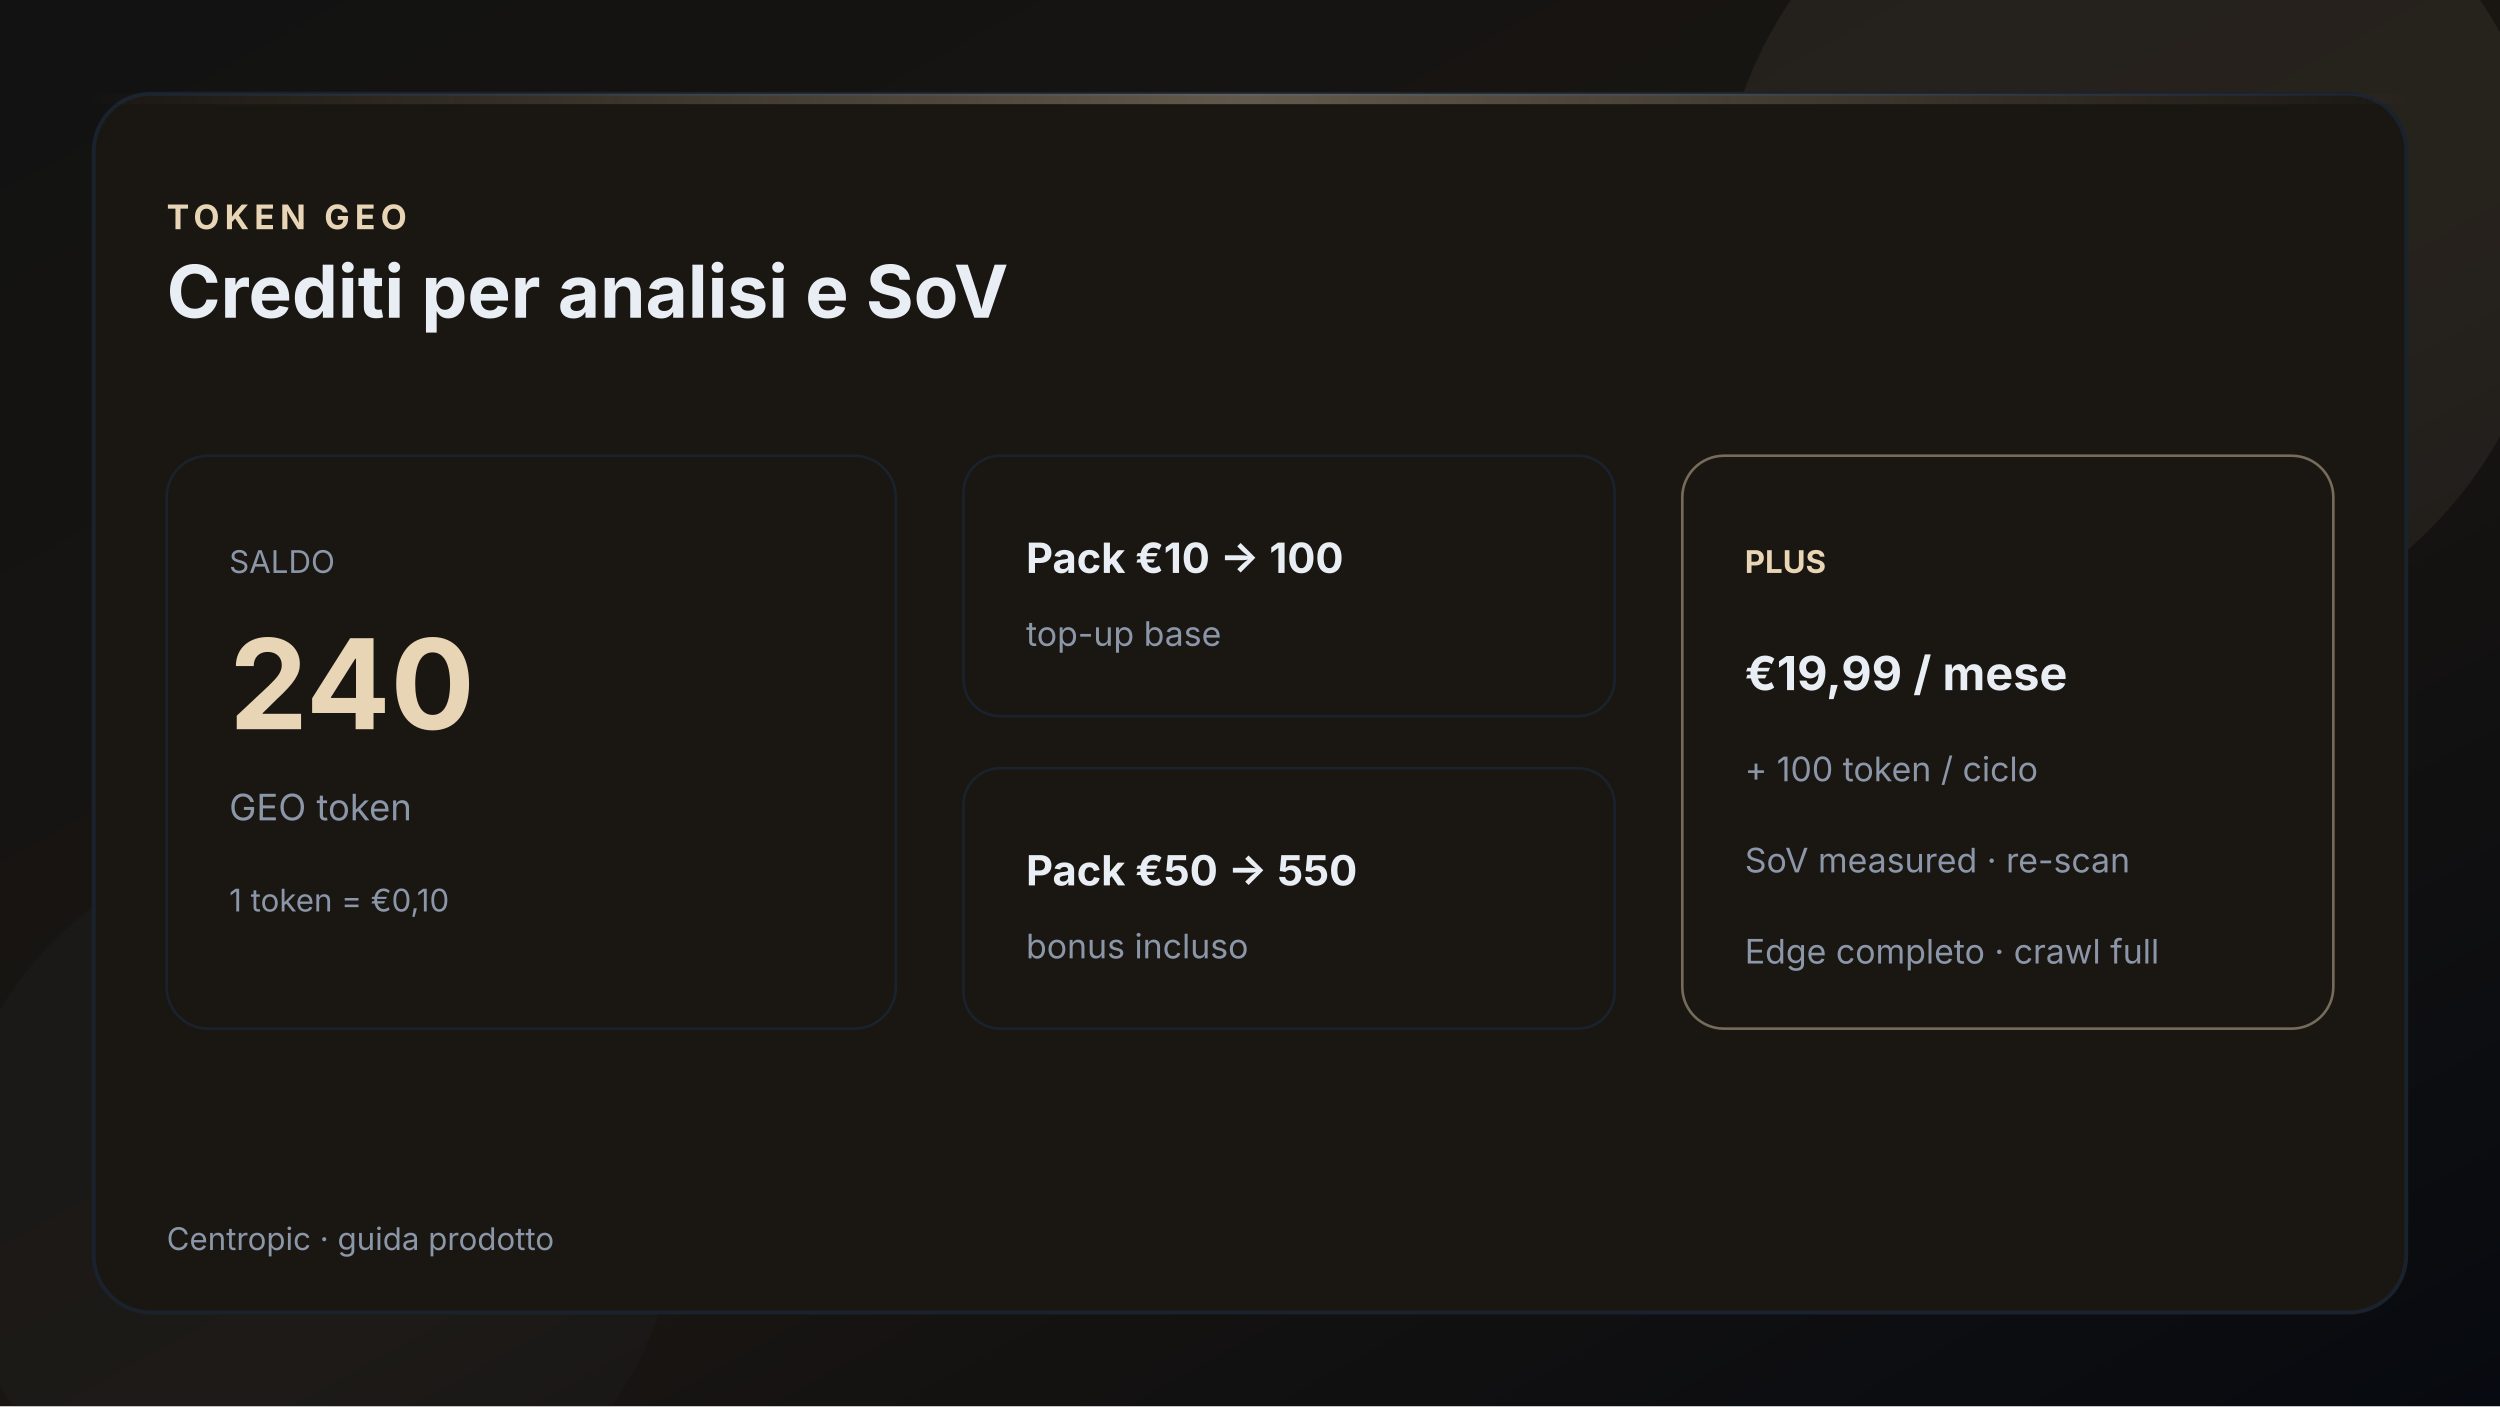
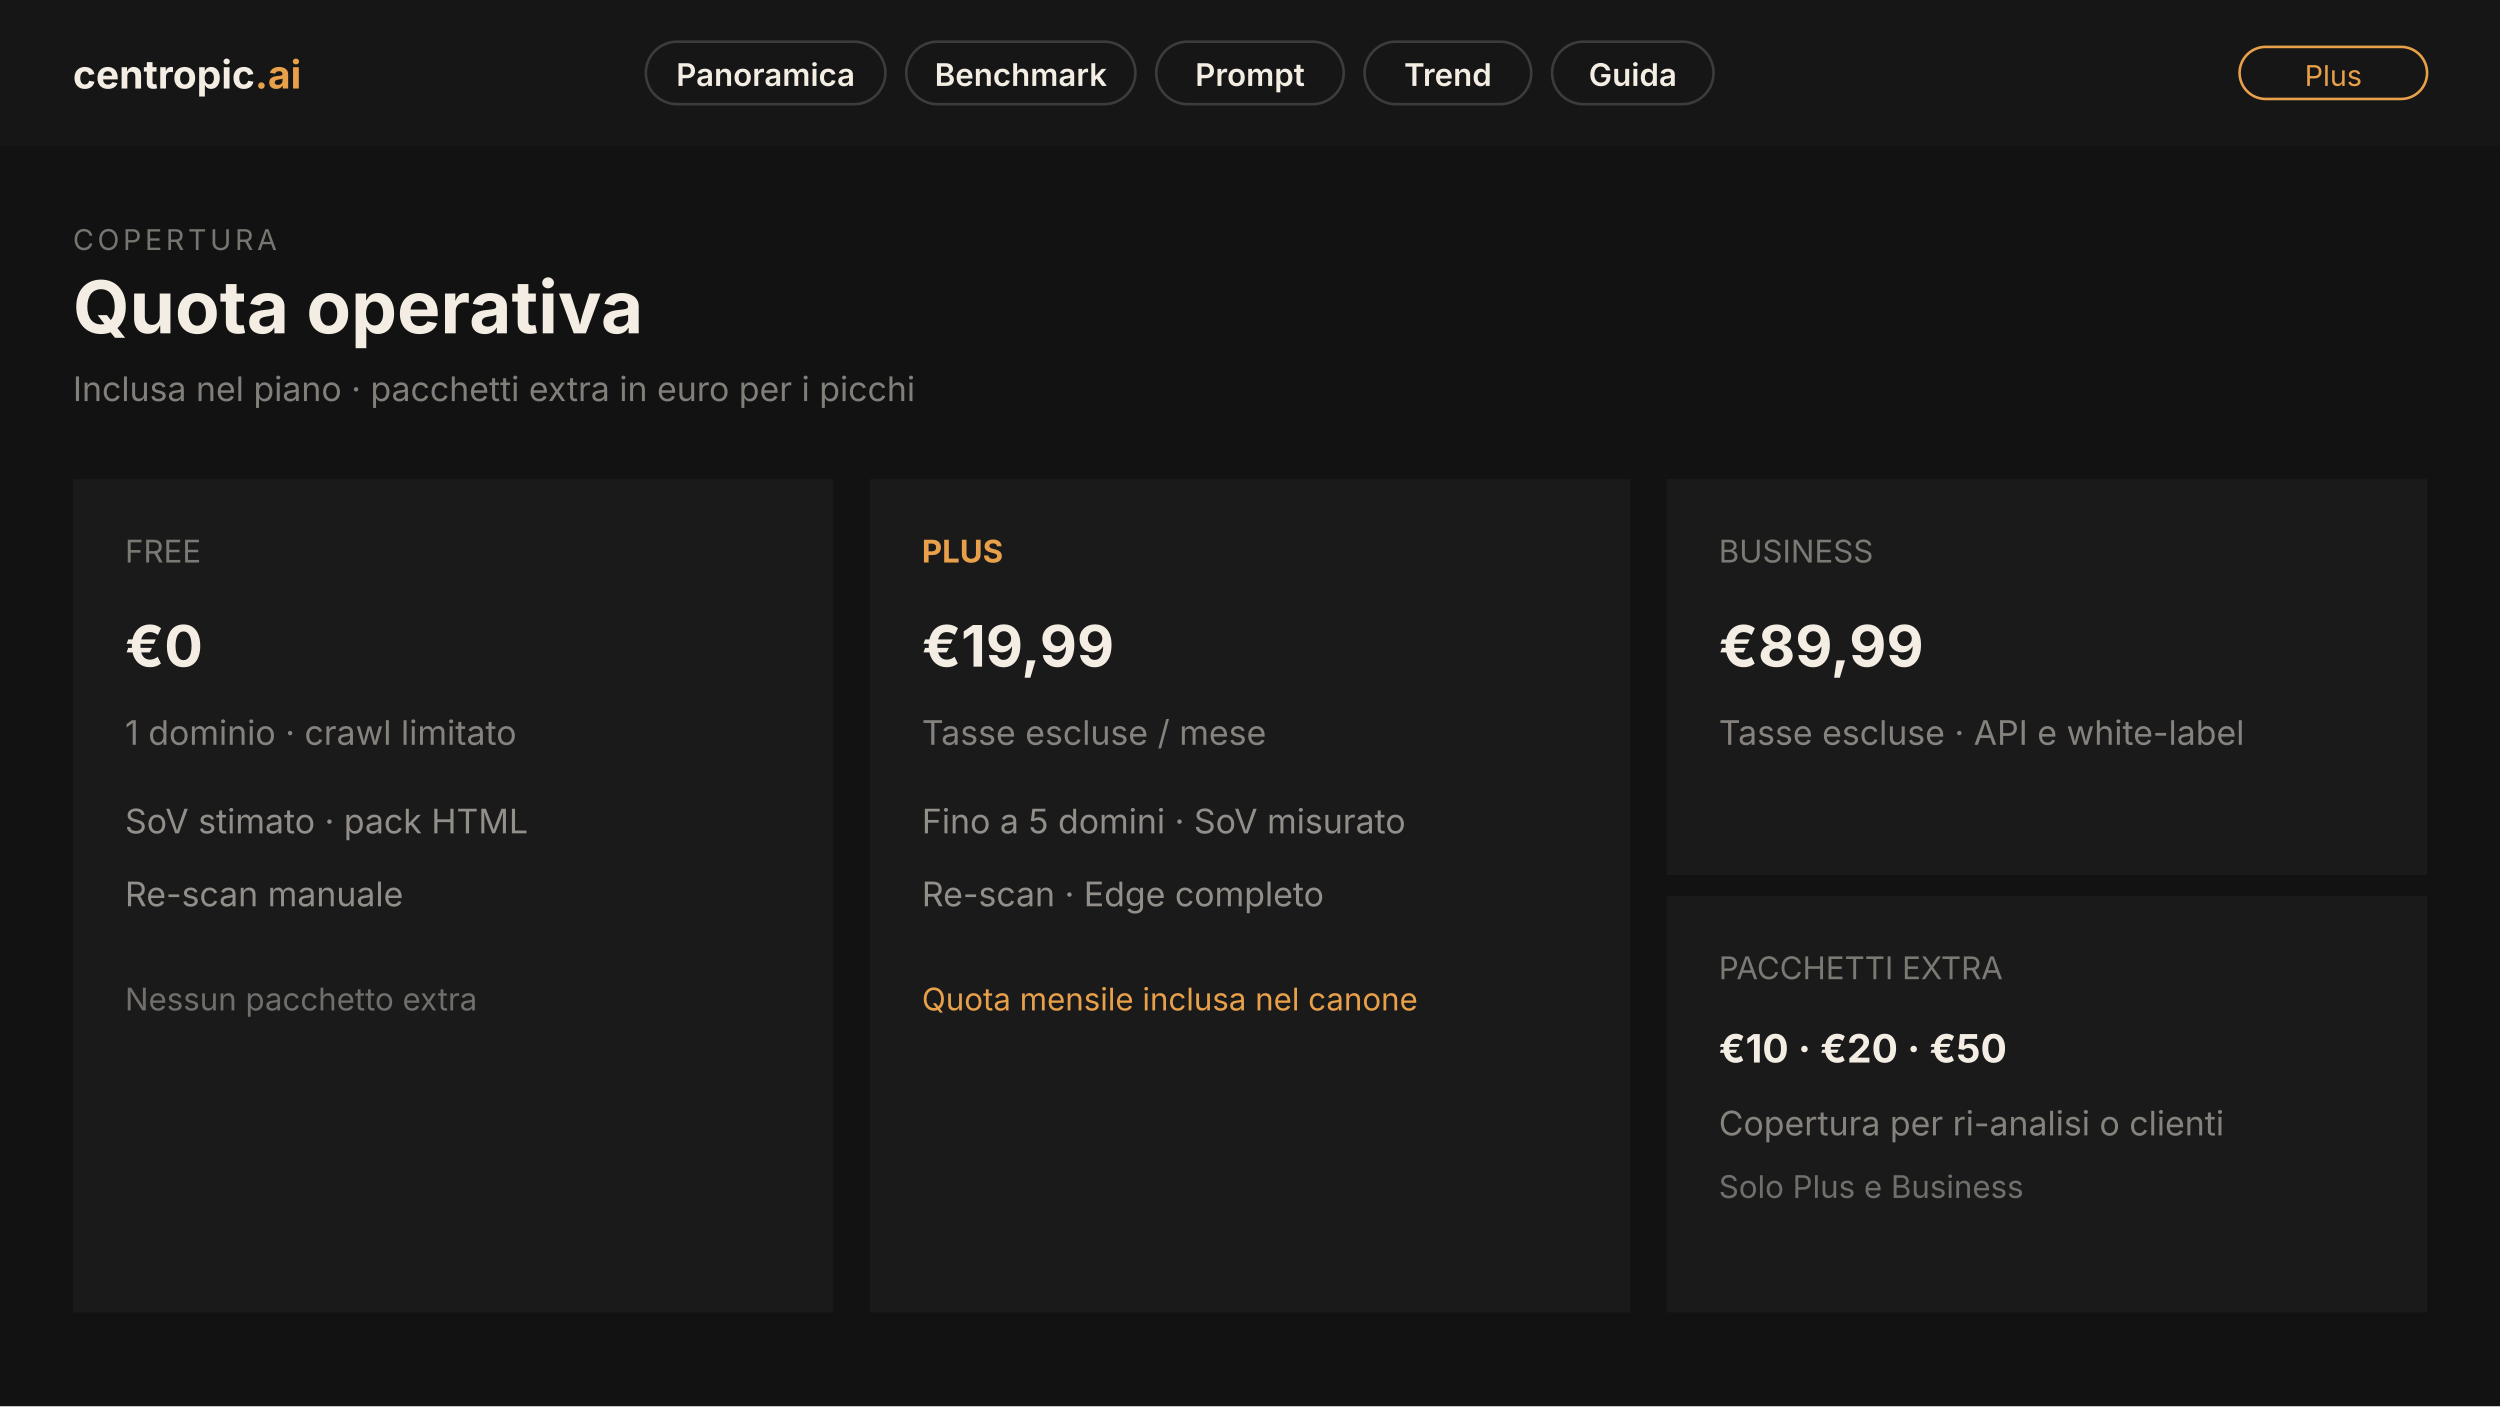
- <svg xmlns="http://www.w3.org/2000/svg" width="960" height="540" viewBox="0 0 960 540" role="img" aria-labelledby="t d">
-   <defs>
-     <linearGradient id="bg" x1="0" y1="0" x2="1" y2="1">
-       <stop offset="0%" stop-color="#121212" />
-       <stop offset="55%" stop-color="#1A1612" />
-       <stop offset="100%" stop-color="#070A10" />
-     </linearGradient>
-     <linearGradient id="glow" x1="0" y1="0" x2="1" y2="0">
-       <stop offset="0%" stop-color="#E8D5B5" stop-opacity="0" />
-       <stop offset="50%" stop-color="#E8D5B5" stop-opacity=".35" />
-       <stop offset="100%" stop-color="#E8D5B5" stop-opacity="0" />
-     </linearGradient>
-     <filter id="soft" x="-20%" y="-20%" width="140%" height="140%">
-       <feGaussianBlur stdDeviation="12" result="b" />
-       <feMerge>
-         <feMergeNode in="b" />
-         <feMergeNode in="SourceGraphic" />
-       </feMerge>
-     </filter>
-   </defs>
-   <rect width="960" height="540" fill="url(#bg)" />
-   <circle cx="820" cy="90" r="160" fill="#E8D5B5" opacity=".06" />
-   <circle cx="120" cy="460" r="140" fill="#5B6B7A" opacity=".05" />
-   <rect x="36" y="36" width="888" height="468" rx="22" fill="#1A1612" stroke="#1A222D" stroke-width="1.5" />
-   <rect x="36" y="36" width="888" height="4" fill="url(#glow)" />
-   <text x="64" y="88" fill="#E8D5B5" font-family="'Inter', system-ui, sans-serif" font-size="13" font-weight="700" letter-spacing="2">TOKEN GEO</text>
-   <text x="64" y="122" fill="#E8EEF4" font-family="'Inter', system-ui, sans-serif" font-size="28" font-weight="700">Crediti per analisi e SoV</text>
-   <g font-family="'Inter', system-ui, sans-serif">
-     <rect x="64" y="175" width="280" height="220" rx="16" fill="#1A1612" stroke="#1A222D" />
-     <text x="88" y="220" fill="#8B97A8" font-size="12">SALDO</text>
-     <text x="88" y="280" fill="#E8D5B5" font-size="48" font-weight="700">240</text>
-     <text x="88" y="315" fill="#8B97A8" font-size="14">GEO token</text>
-     <text x="88" y="350" fill="#8B97A8" font-size="12">1 token = €0,10</text>
-     <rect x="370" y="175" width="250" height="100" rx="14" fill="#1A1612" stroke="#1A222D" />
-     <text x="394" y="220" fill="#E8EEF4" font-size="16" font-weight="700">Pack €10 → 100</text>
-     <text x="394" y="248" fill="#8B97A8" font-size="13">top-up base</text>
-     <rect x="370" y="295" width="250" height="100" rx="14" fill="#1A1612" stroke="#1A222D" />
-     <text x="394" y="340" fill="#E8EEF4" font-size="16" font-weight="700">Pack €50 → 550</text>
-     <text x="394" y="368" fill="#8B97A8" font-size="13">bonus incluso</text>
-     <rect x="646" y="175" width="250" height="220" rx="16" fill="#1A1612" stroke="#E8D5B5" stroke-opacity=".45" />
-     <text x="670" y="220" fill="#E8D5B5" font-size="12" font-weight="700">PLUS</text>
-     <text x="670" y="265" fill="#E8EEF4" font-size="18" font-weight="700">€19,99 / mese</text>
-     <text x="670" y="300" fill="#8B97A8" font-size="13">+ 100 token / ciclo</text>
-     <text x="670" y="335" fill="#8B97A8" font-size="13">SoV measured · re-scan</text>
-     <text x="670" y="370" fill="#8B97A8" font-size="13">Edge completo · crawl full</text>
+ <svg xmlns="http://www.w3.org/2000/svg" viewBox="0 0 960 540" role="img" aria-label="Quota operativa e copertura">
+   <rect width="960" height="540" fill="#121212" />
+   <rect width="960" height="56" fill="#161616" />
+   <text x="28" y="34" fill="#F3EDE3" font-family="Inter, system-ui, sans-serif" font-size="15" font-weight="650">centropic<tspan fill="#E8A04A">.ai</tspan>
+   </text>
+   <g font-family="Inter, system-ui, sans-serif" font-size="12" font-weight="600">
+     <rect x="248" y="16" width="92" height="24" rx="12" fill="none" stroke="rgba(243,237,227,0.18)" />
+     <text x="294" y="33" text-anchor="middle" fill="#F3EDE3">Panoramica</text>
+     <rect x="348" y="16" width="88" height="24" rx="12" fill="none" stroke="rgba(243,237,227,0.18)" />
+     <text x="392" y="33" text-anchor="middle" fill="#F3EDE3">Benchmark</text>
+     <rect x="444" y="16" width="72" height="24" rx="12" fill="none" stroke="rgba(243,237,227,0.18)" />
+     <text x="480" y="33" text-anchor="middle" fill="#F3EDE3">Prompt</text>
+     <rect x="524" y="16" width="64" height="24" rx="12" fill="none" stroke="rgba(243,237,227,0.18)" />
+     <text x="556" y="33" text-anchor="middle" fill="#F3EDE3">Trend</text>
+     <rect x="596" y="16" width="62" height="24" rx="12" fill="none" stroke="rgba(243,237,227,0.18)" />
+     <text x="627" y="33" text-anchor="middle" fill="#F3EDE3">Guida</text>
  </g>
-   <text x="64" y="480" fill="#8B97A8" font-family="'Inter', system-ui, sans-serif" font-size="12">Centropic · guida prodotto</text>
+   <rect x="860" y="18" width="72" height="20" rx="10" fill="none" stroke="#E8A04A" />
+   <text x="896" y="33" text-anchor="middle" fill="#E8A04A" font-family="Inter, system-ui, sans-serif" font-size="11">Plus</text>
+   <text x="28" y="96" fill="rgba(243,237,227,0.45)" font-family="Inter, system-ui, sans-serif" font-size="11" letter-spacing="1.4">COPERTURA</text>
+   <text x="28" y="128" fill="#F3EDE3" font-family="Inter, system-ui, sans-serif" font-size="28" font-weight="700">Quota operativa</text>
+   <text x="28" y="154" fill="rgba(243,237,227,0.5)" font-family="Inter, system-ui, sans-serif" font-size="13">Inclusa nel piano · pacchetti extra in euro per i picchi</text>
+   <g font-family="Inter, system-ui, sans-serif">
+     <rect x="28" y="184" width="292" height="320" fill="#1A1A1A" />
+     <text x="48" y="216" fill="rgba(243,237,227,0.45)" font-size="12">FREE</text>
+     <text x="48" y="256" fill="#F3EDE3" font-size="22" font-weight="700">€0</text>
+     <text x="48" y="286" fill="rgba(243,237,227,0.5)" font-size="13">1 dominio · crawl limitato</text>
+     <text x="48" y="320" fill="rgba(243,237,227,0.55)" font-size="13">SoV stimato · pack HTML</text>
+     <text x="48" y="348" fill="rgba(243,237,227,0.55)" font-size="13">Re-scan manuale</text>
+     <text x="48" y="388" fill="rgba(243,237,227,0.4)" font-size="12">Nessun pacchetto extra</text>
+     <rect x="334" y="184" width="292" height="320" fill="#1A1A1A" />
+     <text x="354" y="216" fill="#E8A04A" font-size="12" font-weight="700">PLUS</text>
+     <text x="354" y="256" fill="#F3EDE3" font-size="22" font-weight="700">€19,99</text>
+     <text x="354" y="286" fill="rgba(243,237,227,0.5)" font-size="13">Tasse escluse / mese</text>
+     <text x="354" y="320" fill="rgba(243,237,227,0.55)" font-size="13">Fino a 5 domini · SoV misurato</text>
+     <text x="354" y="348" fill="rgba(243,237,227,0.55)" font-size="13">Re-scan · Edge completo</text>
+     <text x="354" y="388" fill="#E8A04A" font-size="12">Quota mensile inclusa nel canone</text>
+     <rect x="640" y="184" width="292" height="152" fill="#1A1A1A" />
+     <text x="660" y="216" fill="rgba(243,237,227,0.45)" font-size="12">BUSINESS</text>
+     <text x="660" y="256" fill="#F3EDE3" font-size="22" font-weight="700">€89,99</text>
+     <text x="660" y="286" fill="rgba(243,237,227,0.5)" font-size="13">Tasse escluse · API e white-label</text>
+     <rect x="640" y="344" width="292" height="160" fill="#1A1A1A" />
+     <text x="660" y="376" fill="rgba(243,237,227,0.45)" font-size="12">PACCHETTI EXTRA</text>
+     <text x="660" y="408" fill="#F3EDE3" font-size="15" font-weight="650">€10 · €20 · €50</text>
+     <text x="660" y="436" fill="rgba(243,237,227,0.5)" font-size="13">Copertura per ri-analisi o clienti</text>
+     <text x="660" y="460" fill="rgba(243,237,227,0.4)" font-size="12">Solo Plus e Business</text>
+   </g>
</svg>
